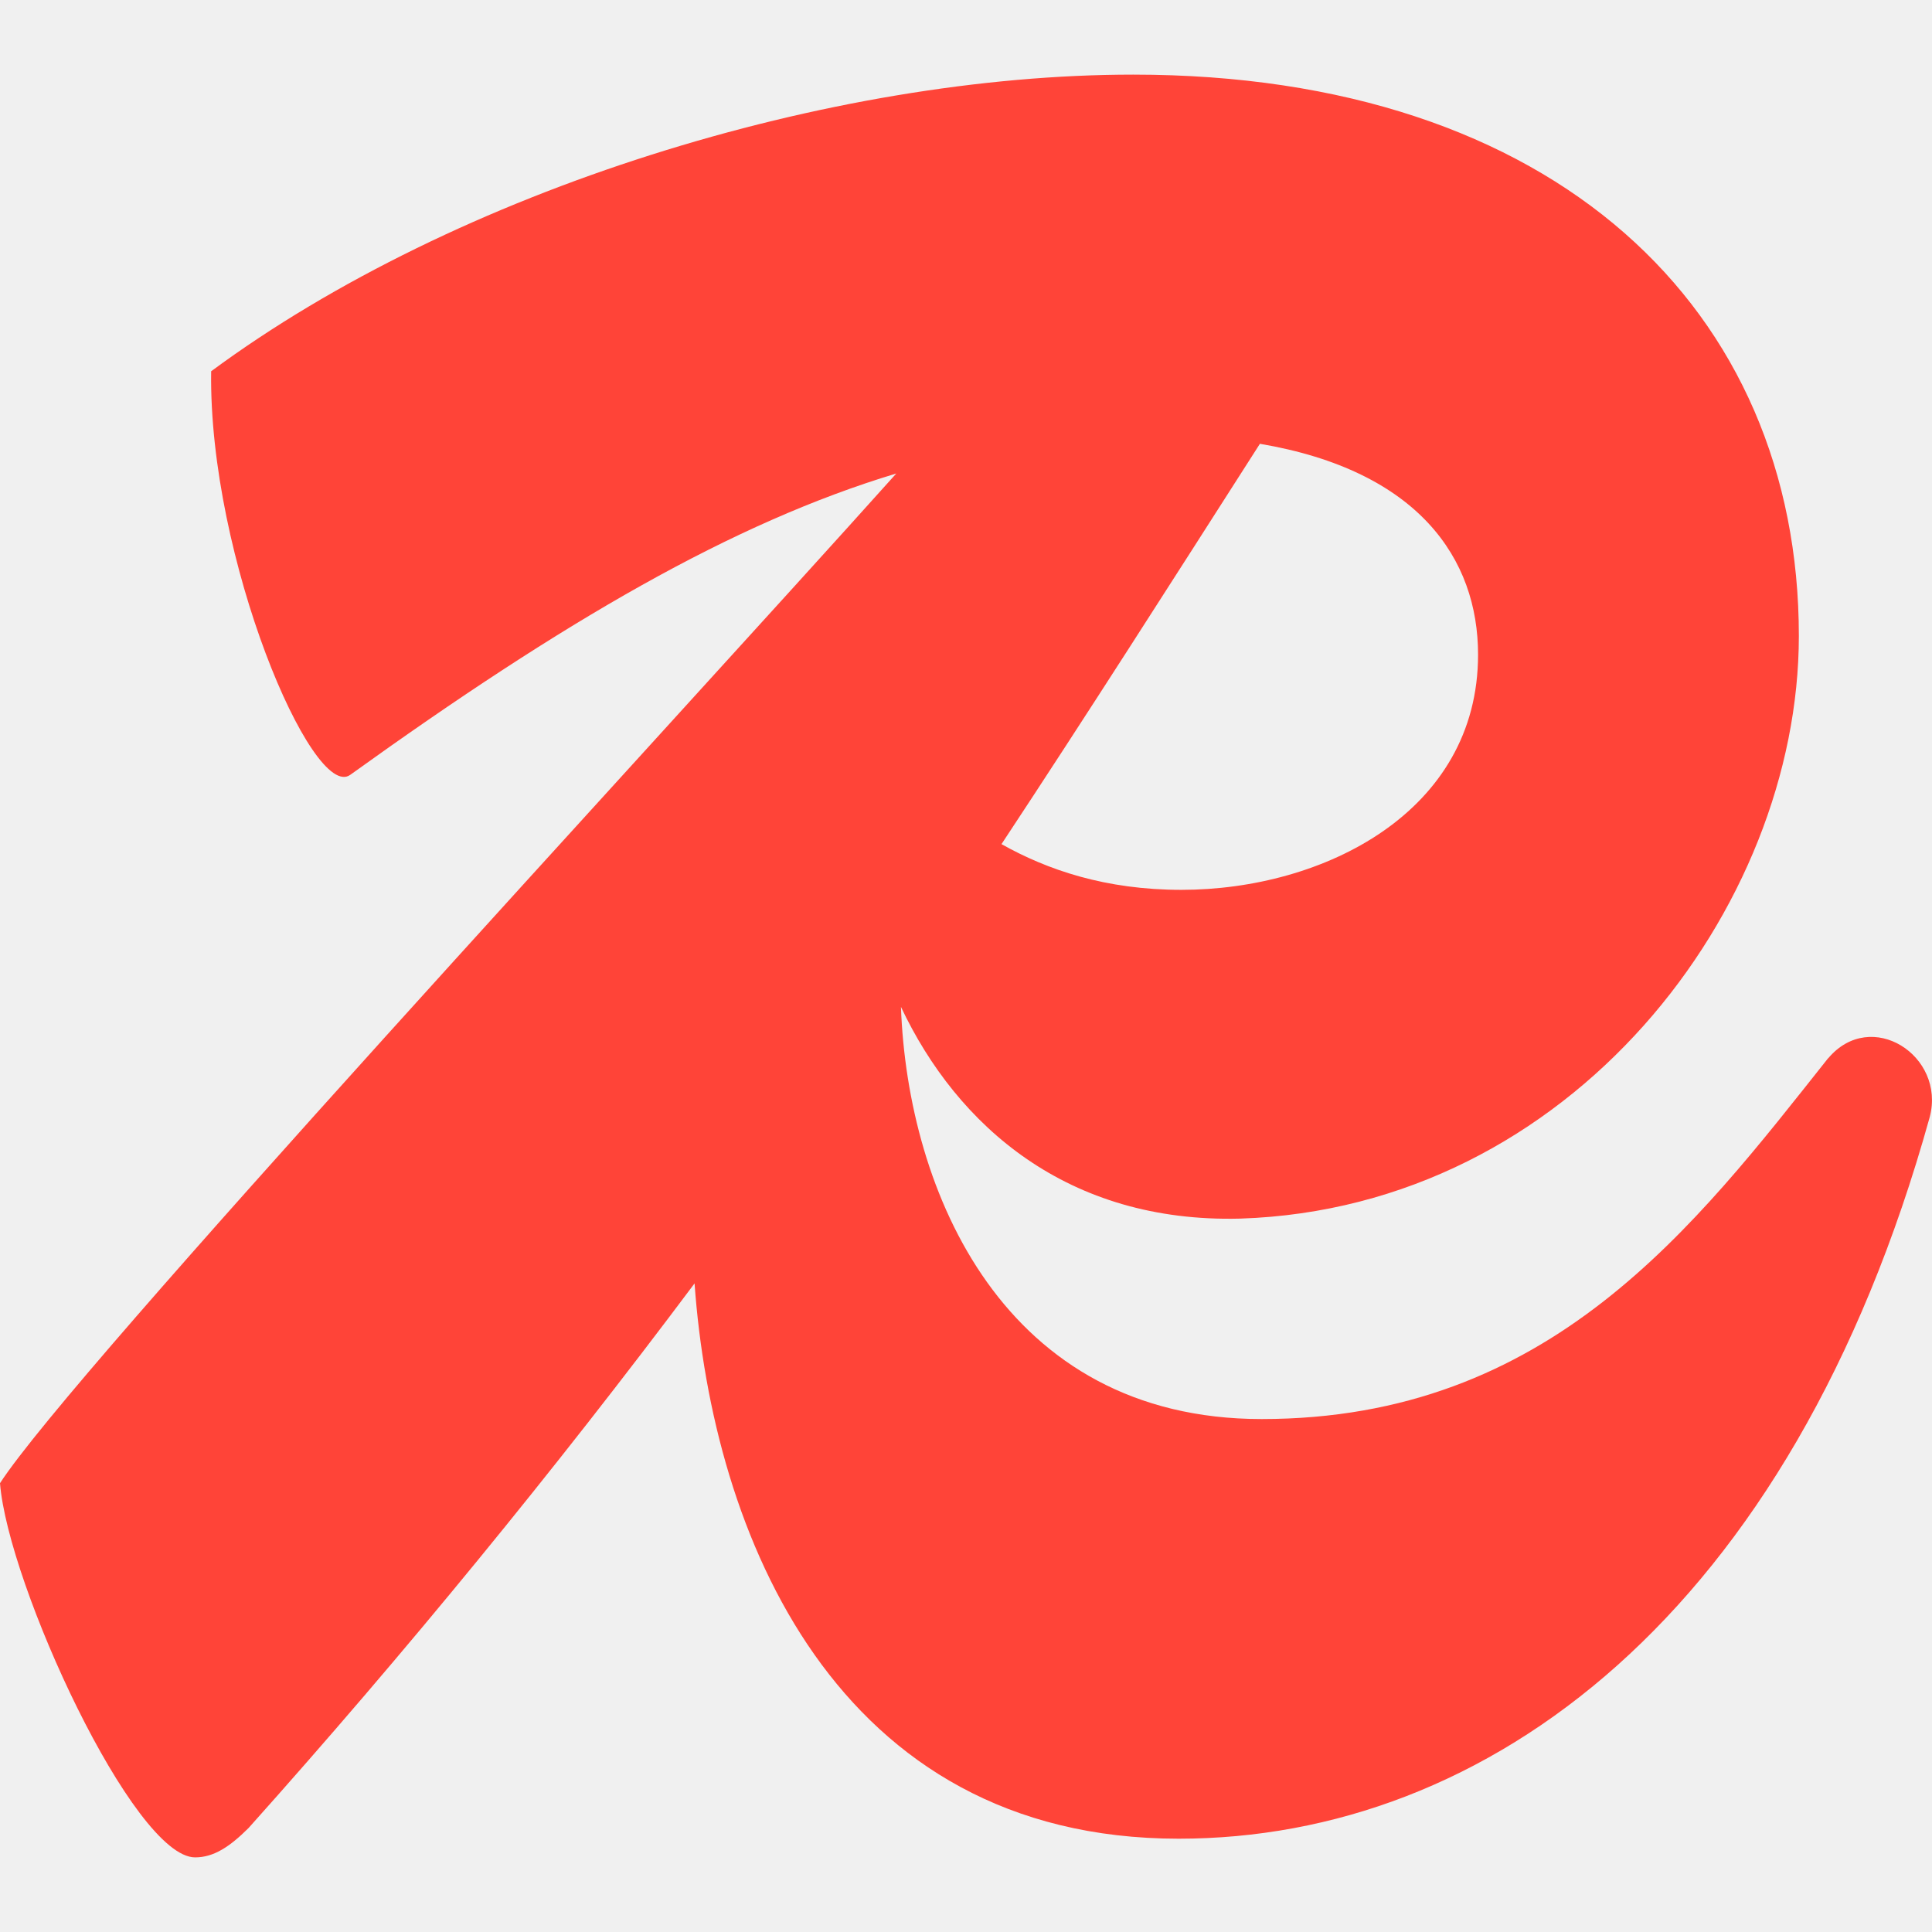
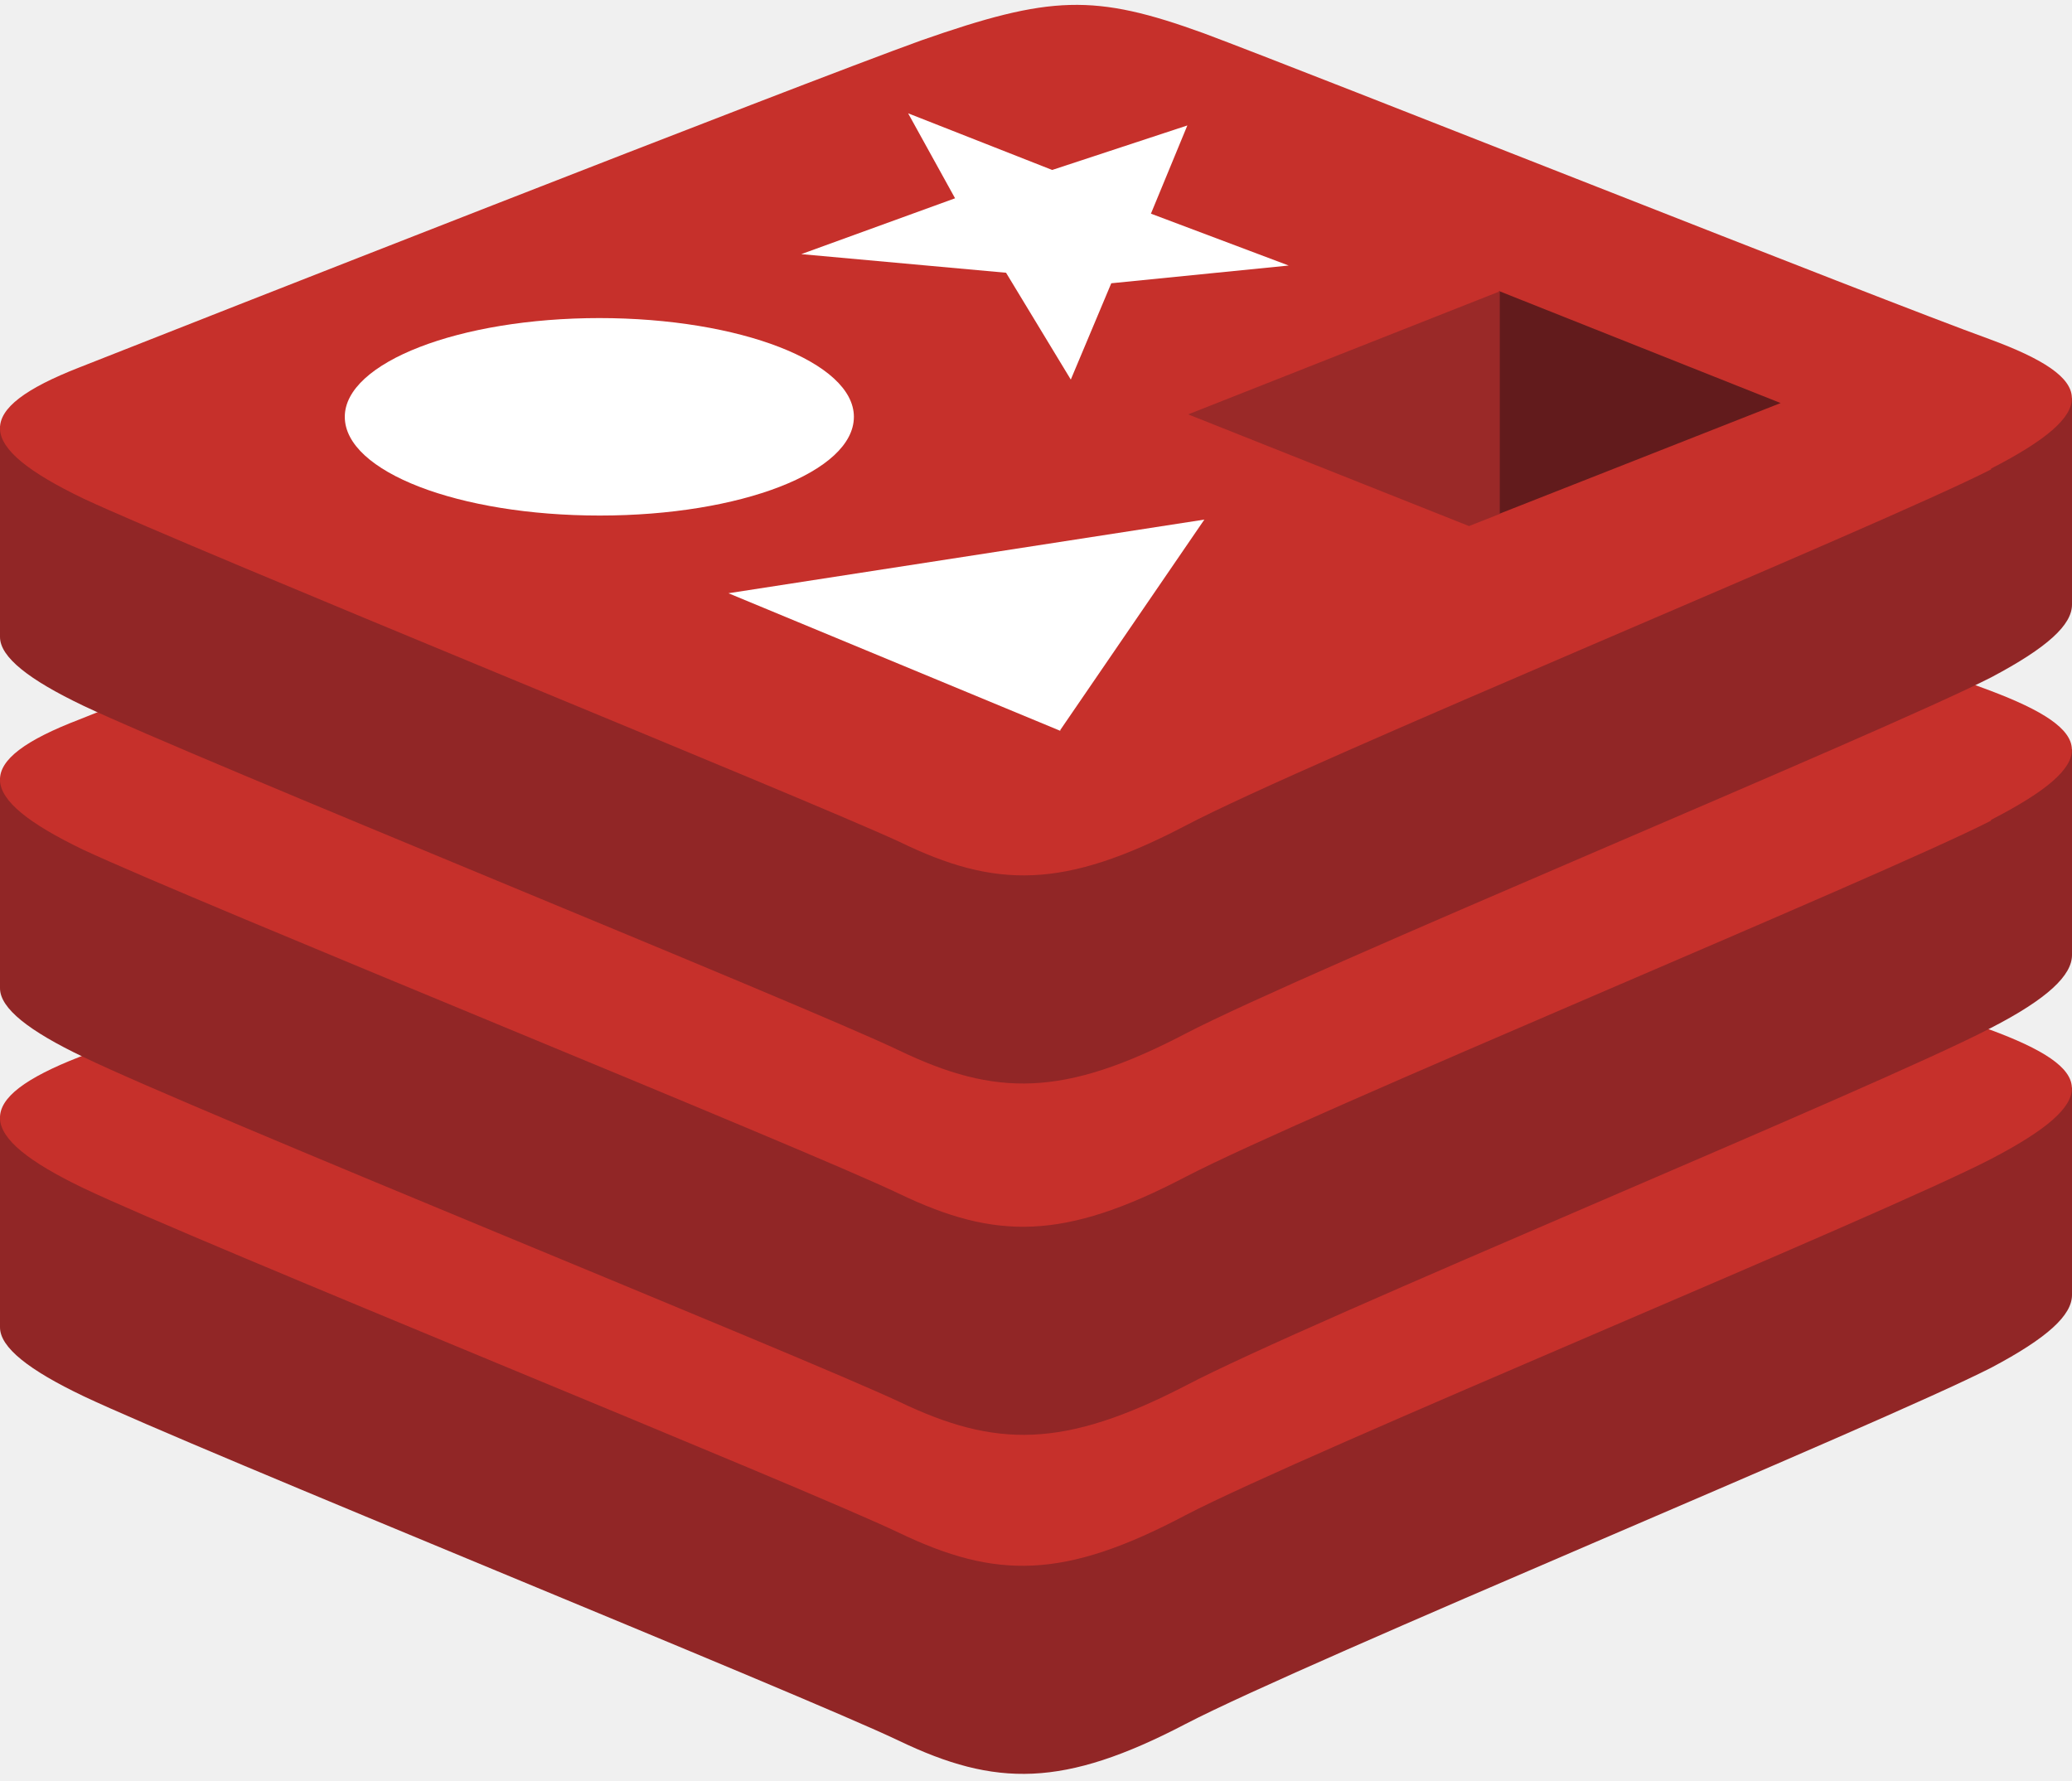
- <svg xmlns="http://www.w3.org/2000/svg" fill="#FF4438" role="img" viewBox="0 0 24 24">
-   <path d="M22.71 13.145c-1.66 2.092-3.452 4.483-7.038 4.483-3.203 0-4.397-2.825-4.48-5.12.701 1.484 2.073 2.685 4.214 2.63 4.117-.133 6.94-3.852 6.94-7.239 0-4.05-3.022-6.972-8.268-6.972-3.752 0-8.4 1.428-11.455 3.685C2.59 6.937 3.885 9.958 4.35 9.626c2.648-1.904 4.748-3.13 6.784-3.744C8.12 9.244.886 17.05 0 18.425c.1 1.261 1.66 4.648 2.424 4.648.232 0 .431-.133.664-.365a100.49 100.49 0 0 0 5.54-6.765c.222 3.104 1.748 6.898 6.014 6.898 3.819 0 7.604-2.756 9.33-8.965.2-.764-.73-1.361-1.261-.73zm-4.349-5.013c0 1.959-1.926 2.922-3.685 2.922-.941 0-1.664-.247-2.235-.568 1.051-1.592 2.092-3.225 3.21-4.973 1.972.334 2.71 1.43 2.71 2.619z" />
+ <svg xmlns="http://www.w3.org/2000/svg" preserveAspectRatio="xMidYMid" viewBox="0 0 256 220">
+   <path d="M246 169c-13.7 7-84.5 36.2-99.5 44-15.1 7.9-23.5 7.8-35.4 2.1C99.2 209.4 24 179 10.3 172.5 3.6 169.3 0 166.5 0 164v-26s98-21.3 113.9-27c15.8-5.6 21.3-5.8 34.8-.9 13.4 5 94 19.5 107.3 24.3V160c0 2.5-3 5.3-10 9" fill="#912626" />
+   <path d="M246 143.2c-13.7 7.1-84.5 36.2-99.5 44-15.1 8-23.5 7.9-35.4 2.2-11.9-5.7-87.2-36.1-100.8-42.6-13.5-6.5-13.8-11-.5-16.2 13.4-5.2 88.2-34.6 104-40.3 16-5.6 21.4-5.8 34.9-1 13.4 5 83.8 33 97.1 37.9 13.3 4.9 13.8 8.9.2 16" fill="#C6302B" />
+   <path d="M246 127c-13.7 7.2-84.5 36.3-99.5 44.2-15.1 7.8-23.5 7.7-35.4 2-11.9-5.6-87.2-36-100.8-42.6-6.7-3.2-10.3-6-10.3-8.5V96.2s98-21.3 113.9-27c15.8-5.7 21.3-5.9 34.8-1 13.4 5 94 19.5 107.3 24.4V118c0 2.5-3 5.4-10 9" fill="#912626" />
+   <path d="M246 101.4c-13.7 7-84.5 36.2-99.5 44-15.1 7.9-23.5 7.8-35.4 2.1C99.2 141.8 24 111.4 10.3 105c-13.5-6.5-13.8-11-.5-16.1C23.2 83.5 98 54 113.8 48.5c16-5.7 21.4-6 34.9-1 13.4 5 83.8 33 97.1 37.8 13.3 5 13.8 9 .2 16" fill="#C6302B" />
+   <path d="M246 83.7c-13.7 7-84.5 36.2-99.5 44-15.1 7.9-23.5 7.8-35.4 2.1C99.2 124.1 24 93.7 10.3 87.2 3.6 84 0 81.2 0 78.7v-26s98-21.3 113.9-27c15.8-5.6 21.3-5.8 34.8-.9 13.4 5 94 19.5 107.3 24.4v25.5c0 2.5-3 5.3-10 9" fill="#912626" />
+   <path d="M246 58c-13.7 7-84.5 36.1-99.5 44-15.1 7.9-23.5 7.8-35.4 2C99.2 98.5 24 68 10.3 61.6c-13.5-6.5-13.8-11-.5-16.2C23.2 40.1 98 10.7 113.8 5c16-5.6 21.4-5.8 34.9-.9 13.4 5 83.8 33 97.1 37.8 13.3 4.9 13.8 9 .2 16" fill="#C6302B" />
+   <path d="m159.3 32.8-22 2.2-5 11.9-8-13.2L99 31.4l19-6.9-5.8-10.5 17.8 7 16.7-5.5-4.5 10.9 17 6.4M131 90.3l-41-17 58.8-9.1-17.8 26M74 39.3c17.5 0 31.5 5.5 31.5 12.2 0 6.8-14 12.2-31.4 12.2s-31.5-5.4-31.5-12.2c0-6.7 14.1-12.2 31.5-12.2" fill="#FFF" />
+   <path d="M185.3 36 220 49.8l-34.8 13.7V36" fill="#621B1C" />
+   <path d="M146.8 51.2 185.3 36v27.5l-3.8 1.5-34.7-13.8" fill="#9A2928" />
</svg>
